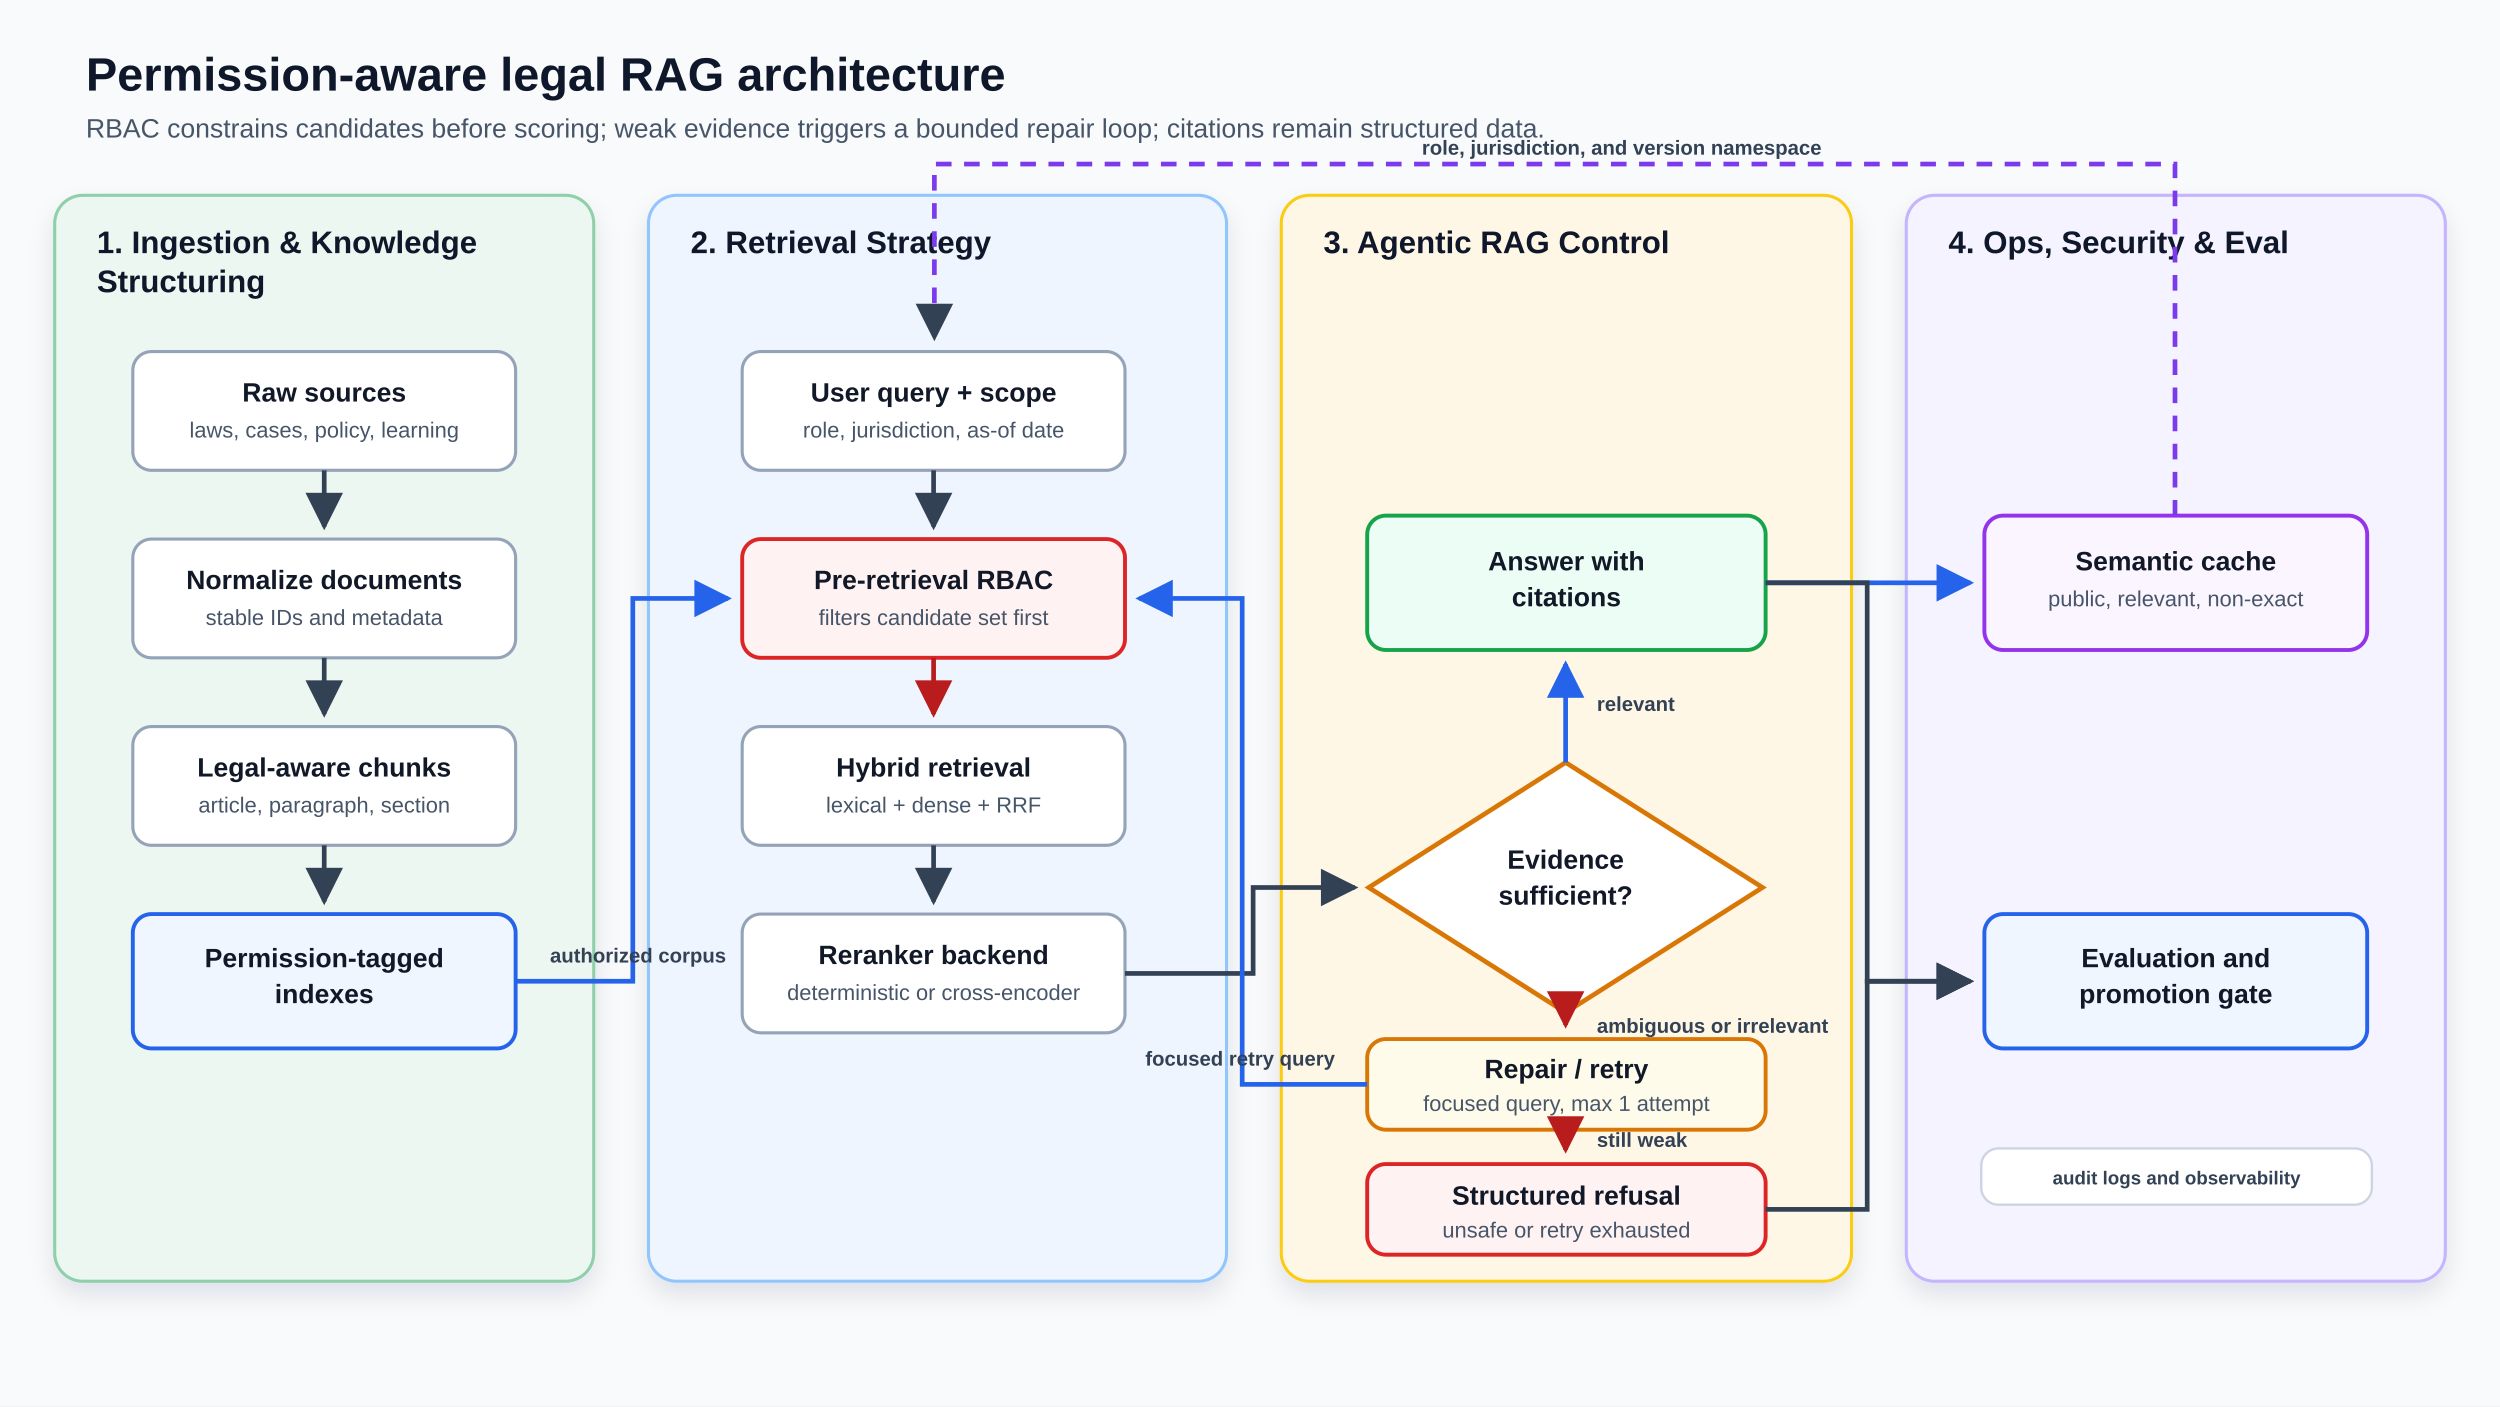
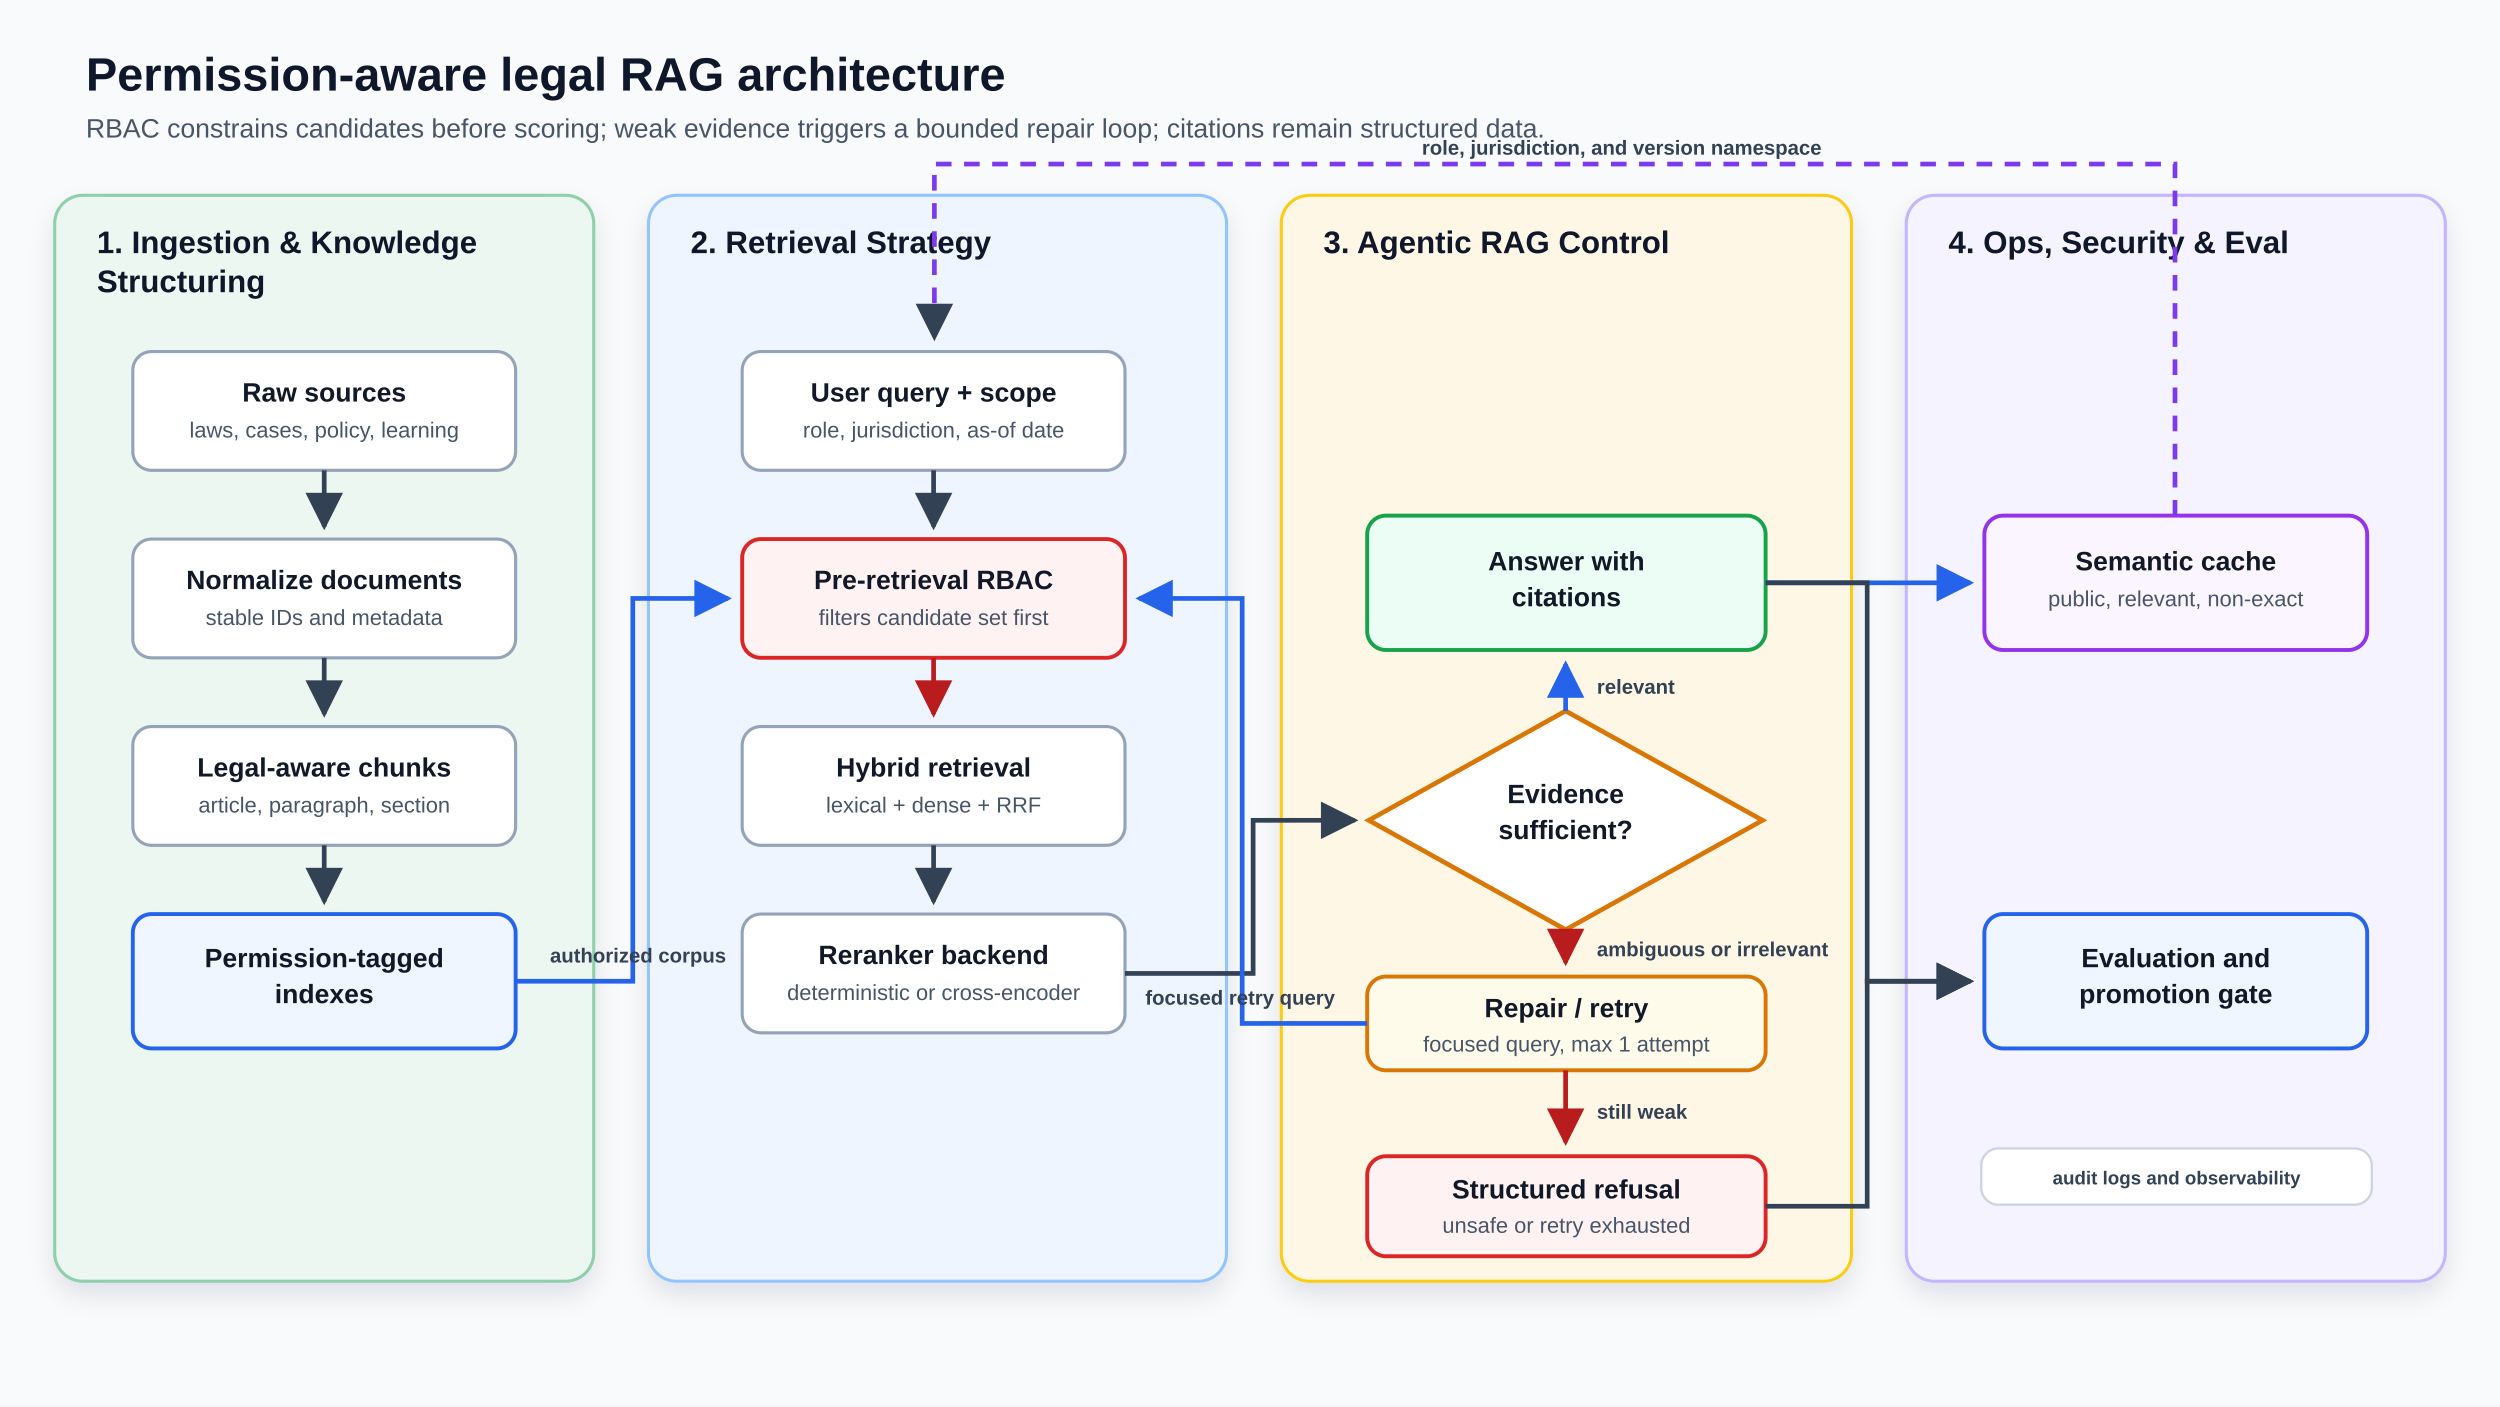
<svg xmlns="http://www.w3.org/2000/svg" width="1600" height="900" viewBox="0 0 1600 900" role="img" aria-labelledby="title desc">
  <defs>
    <marker id="arrow" viewBox="0 0 10 10" refX="9" refY="5" markerWidth="8" markerHeight="8" orient="auto-start-reverse">
      <path d="M 0 0 L 10 5 L 0 10 z" fill="#334155" />
    </marker>
    <marker id="arrow-blue" viewBox="0 0 10 10" refX="9" refY="5" markerWidth="8" markerHeight="8" orient="auto-start-reverse">
      <path d="M 0 0 L 10 5 L 0 10 z" fill="#2563eb" />
    </marker>
    <marker id="arrow-red" viewBox="0 0 10 10" refX="9" refY="5" markerWidth="8" markerHeight="8" orient="auto-start-reverse">
      <path d="M 0 0 L 10 5 L 0 10 z" fill="#b91c1c" />
    </marker>
    <filter id="shadow" x="-20%" y="-20%" width="140%" height="140%">
      <feDropShadow dx="0" dy="8" stdDeviation="8" flood-color="#0f172a" flood-opacity="0.10" />
    </filter>
    <style>
      .page { fill: #f8fafc; }
      .title { font: 700 30px Arial, sans-serif; fill: #0f172a; }
      .subtitle { font: 400 17px Arial, sans-serif; fill: #475569; }
      .lane { stroke-width: 2; rx: 18; filter: url(#shadow); }
      .lane-title { font: 700 20px Arial, sans-serif; fill: #0f172a; }
      .node { fill: #ffffff; stroke: #94a3b8; stroke-width: 2; rx: 12; }
      .node-strong { fill: #eff6ff; stroke: #2563eb; stroke-width: 2.5; rx: 12; }
      .node-alert { fill: #fef2f2; stroke: #dc2626; stroke-width: 2.5; rx: 12; }
      .node-success { fill: #ecfdf5; stroke: #16a34a; stroke-width: 2.5; rx: 12; }
      .node-cache { fill: #faf5ff; stroke: #9333ea; stroke-width: 2.5; rx: 12; }
      .node-repair { fill: #fffbeb; stroke: #d97706; stroke-width: 2.5; rx: 12; }
      .label { font: 700 17px Arial, sans-serif; fill: #111827; text-anchor: middle; }
      .small { font: 400 14px Arial, sans-serif; fill: #475569; text-anchor: middle; }
      .edge { fill: none; stroke: #334155; stroke-width: 3; marker-end: url(#arrow); }
      .edge-blue { fill: none; stroke: #2563eb; stroke-width: 3; marker-end: url(#arrow-blue); }
      .edge-red { fill: none; stroke: #b91c1c; stroke-width: 3; marker-end: url(#arrow-red); }
      .edge-dashed { fill: none; stroke: #7c3aed; stroke-width: 3; stroke-dasharray: 10 8; marker-end: url(#arrow); }
      .edge-label { font: 700 13px Arial, sans-serif; fill: #334155; }
      .badge { fill: #ffffff; stroke: #cbd5e1; stroke-width: 1.5; rx: 11; }
      .badge-text { font: 700 12px Arial, sans-serif; fill: #334155; text-anchor: middle; }
    </style>
  </defs>
  <rect class="page" x="0" y="0" width="1600" height="900" />
  <text class="title" x="55" y="58">Permission-aware legal RAG architecture</text>
  <text class="subtitle" x="55" y="88">RBAC constrains candidates before scoring; weak evidence triggers a bounded repair loop; citations remain structured data.</text>
  <rect class="lane" x="35" y="125" width="345" height="695" fill="#edf7f2" stroke="#8fd0aa" />
  <text class="lane-title" x="62" y="162">1. Ingestion &amp; Knowledge</text>
  <text class="lane-title" x="62" y="187">Structuring</text>
  <rect class="lane" x="415" y="125" width="370" height="695" fill="#eef5ff" stroke="#93c5fd" />
  <text class="lane-title" x="442" y="162">2. Retrieval Strategy</text>
  <rect class="lane" x="820" y="125" width="365" height="695" fill="#fff7e6" stroke="#facc15" />
  <text class="lane-title" x="847" y="162">3. Agentic RAG Control</text>
  <rect class="lane" x="1220" y="125" width="345" height="695" fill="#f5f3ff" stroke="#c4b5fd" />
  <text class="lane-title" x="1247" y="162">4. Ops, Security &amp; Eval</text>
  <rect class="node" x="85" y="225" width="245" height="76" />
  <text class="label" x="207.5" y="257">Raw sources</text>
  <text class="small" x="207.5" y="280">laws, cases, policy, learning</text>
  <rect class="node" x="85" y="345" width="245" height="76" />
  <text class="label" x="207.5" y="377">Normalize documents</text>
  <text class="small" x="207.5" y="400">stable IDs and metadata</text>
  <rect class="node" x="85" y="465" width="245" height="76" />
  <text class="label" x="207.5" y="497">Legal-aware chunks</text>
  <text class="small" x="207.5" y="520">article, paragraph, section</text>
  <rect class="node-strong" x="85" y="585" width="245" height="86" />
  <text class="label" x="207.5" y="619">Permission-tagged</text>
  <text class="label" x="207.5" y="642">indexes</text>
  <rect class="node" x="475" y="225" width="245" height="76" />
  <text class="label" x="597.5" y="257">User query + scope</text>
  <text class="small" x="597.5" y="280">role, jurisdiction, as-of date</text>
  <rect class="node-alert" x="475" y="345" width="245" height="76" />
  <text class="label" x="597.5" y="377">Pre-retrieval RBAC</text>
  <text class="small" x="597.5" y="400">filters candidate set first</text>
  <rect class="node" x="475" y="465" width="245" height="76" />
  <text class="label" x="597.5" y="497">Hybrid retrieval</text>
  <text class="small" x="597.5" y="520">lexical + dense + RRF</text>
  <rect class="node" x="475" y="585" width="245" height="76" />
  <text class="label" x="597.5" y="617">Reranker backend</text>
  <text class="small" x="597.5" y="640">deterministic or cross-encoder</text>
-   <polygon points="1002,488 1128,568 1002,648 876,568" fill="#ffffff" stroke="#d97706" stroke-width="3" />
-   <text class="label" x="1002" y="556">Evidence</text>
-   <text class="label" x="1002" y="579">sufficient?</text>
+   <polygon points="1002,455 1128,525 1002,595 876,525" fill="#ffffff" stroke="#d97706" stroke-width="3" />
+   <text class="label" x="1002" y="514">Evidence</text>
+   <text class="label" x="1002" y="537">sufficient?</text>
  <rect class="node-success" x="875" y="330" width="255" height="86" />
  <text class="label" x="1002.5" y="365">Answer with</text>
  <text class="label" x="1002.5" y="388">citations</text>
-   <rect class="node-repair" x="875" y="665" width="255" height="58" />
-   <text class="label" x="1002.5" y="690">Repair / retry</text>
-   <text class="small" x="1002.5" y="711">focused query, max 1 attempt</text>
-   <rect class="node-alert" x="875" y="745" width="255" height="58" />
-   <text class="label" x="1002.5" y="771">Structured refusal</text>
-   <text class="small" x="1002.5" y="792">unsafe or retry exhausted</text>
+   <rect class="node-repair" x="875" y="625" width="255" height="60" />
+   <text class="label" x="1002.5" y="651">Repair / retry</text>
+   <text class="small" x="1002.5" y="673">focused query, max 1 attempt</text>
+   <rect class="node-alert" x="875" y="740" width="255" height="64" />
+   <text class="label" x="1002.5" y="767">Structured refusal</text>
+   <text class="small" x="1002.5" y="789">unsafe or retry exhausted</text>
  <rect class="node-cache" x="1270" y="330" width="245" height="86" />
  <text class="label" x="1392.5" y="365">Semantic cache</text>
  <text class="small" x="1392.5" y="388">public, relevant, non-exact</text>
  <rect class="node-strong" x="1270" y="585" width="245" height="86" />
  <text class="label" x="1392.5" y="619">Evaluation and</text>
  <text class="label" x="1392.5" y="642">promotion gate</text>
  <rect class="badge" x="1268" y="735" width="250" height="36" />
  <text class="badge-text" x="1393" y="758">audit logs and observability</text>
  <path class="edge" d="M 207.5 301 L 207.5 337" />
  <path class="edge" d="M 207.5 421 L 207.5 457" />
  <path class="edge" d="M 207.5 541 L 207.5 577" />
  <path class="edge-blue" d="M 330 628 L 405 628 L 405 383 L 466 383" />
  <text class="edge-label" x="352" y="616">authorized corpus</text>
  <path class="edge" d="M 597.5 301 L 597.5 337" />
  <path class="edge-red" d="M 597.5 421 L 597.5 457" />
  <path class="edge" d="M 597.5 541 L 597.5 577" />
-   <path class="edge" d="M 720 623 L 802 623 L 802 568 L 867 568" />
-   <path class="edge-blue" d="M 1002 488 L 1002 425" />
-   <text class="edge-label" x="1022" y="455">relevant</text>
-   <path class="edge-red" d="M 1002 648 L 1002 656" />
-   <text class="edge-label" x="1022" y="661">ambiguous or irrelevant</text>
-   <path class="edge-blue" d="M 875 694 L 795 694 L 795 383 L 729 383" />
-   <text class="edge-label" x="733" y="682">focused retry query</text>
-   <path class="edge-red" d="M 1002 723 L 1002 736" />
-   <text class="edge-label" x="1022" y="734">still weak</text>
+   <path class="edge" d="M 720 623 L 802 623 L 802 525 L 867 525" />
+   <path class="edge-blue" d="M 1002 455 L 1002 425" />
+   <text class="edge-label" x="1022" y="444">relevant</text>
+   <path class="edge-red" d="M 1002 595 L 1002 616" />
+   <text class="edge-label" x="1022" y="612">ambiguous or irrelevant</text>
+   <path class="edge-blue" d="M 875 655 L 795 655 L 795 383 L 729 383" />
+   <text class="edge-label" x="733" y="643">focused retry query</text>
+   <path class="edge-red" d="M 1002 685 L 1002 731" />
+   <text class="edge-label" x="1022" y="716">still weak</text>
  <path class="edge-blue" d="M 1130 373 L 1261 373" />
  <path class="edge" d="M 1130 373 L 1195 373 L 1195 628 L 1261 628" />
-   <path class="edge" d="M 1130 774 L 1195 774 L 1195 628 L 1261 628" />
+   <path class="edge" d="M 1130 772 L 1195 772 L 1195 628 L 1261 628" />
  <path class="edge-dashed" d="M 1392 330 L 1392 105 L 598 105 L 598 216" />
  <text class="edge-label" x="910" y="99">role, jurisdiction, and version namespace</text>
</svg>
